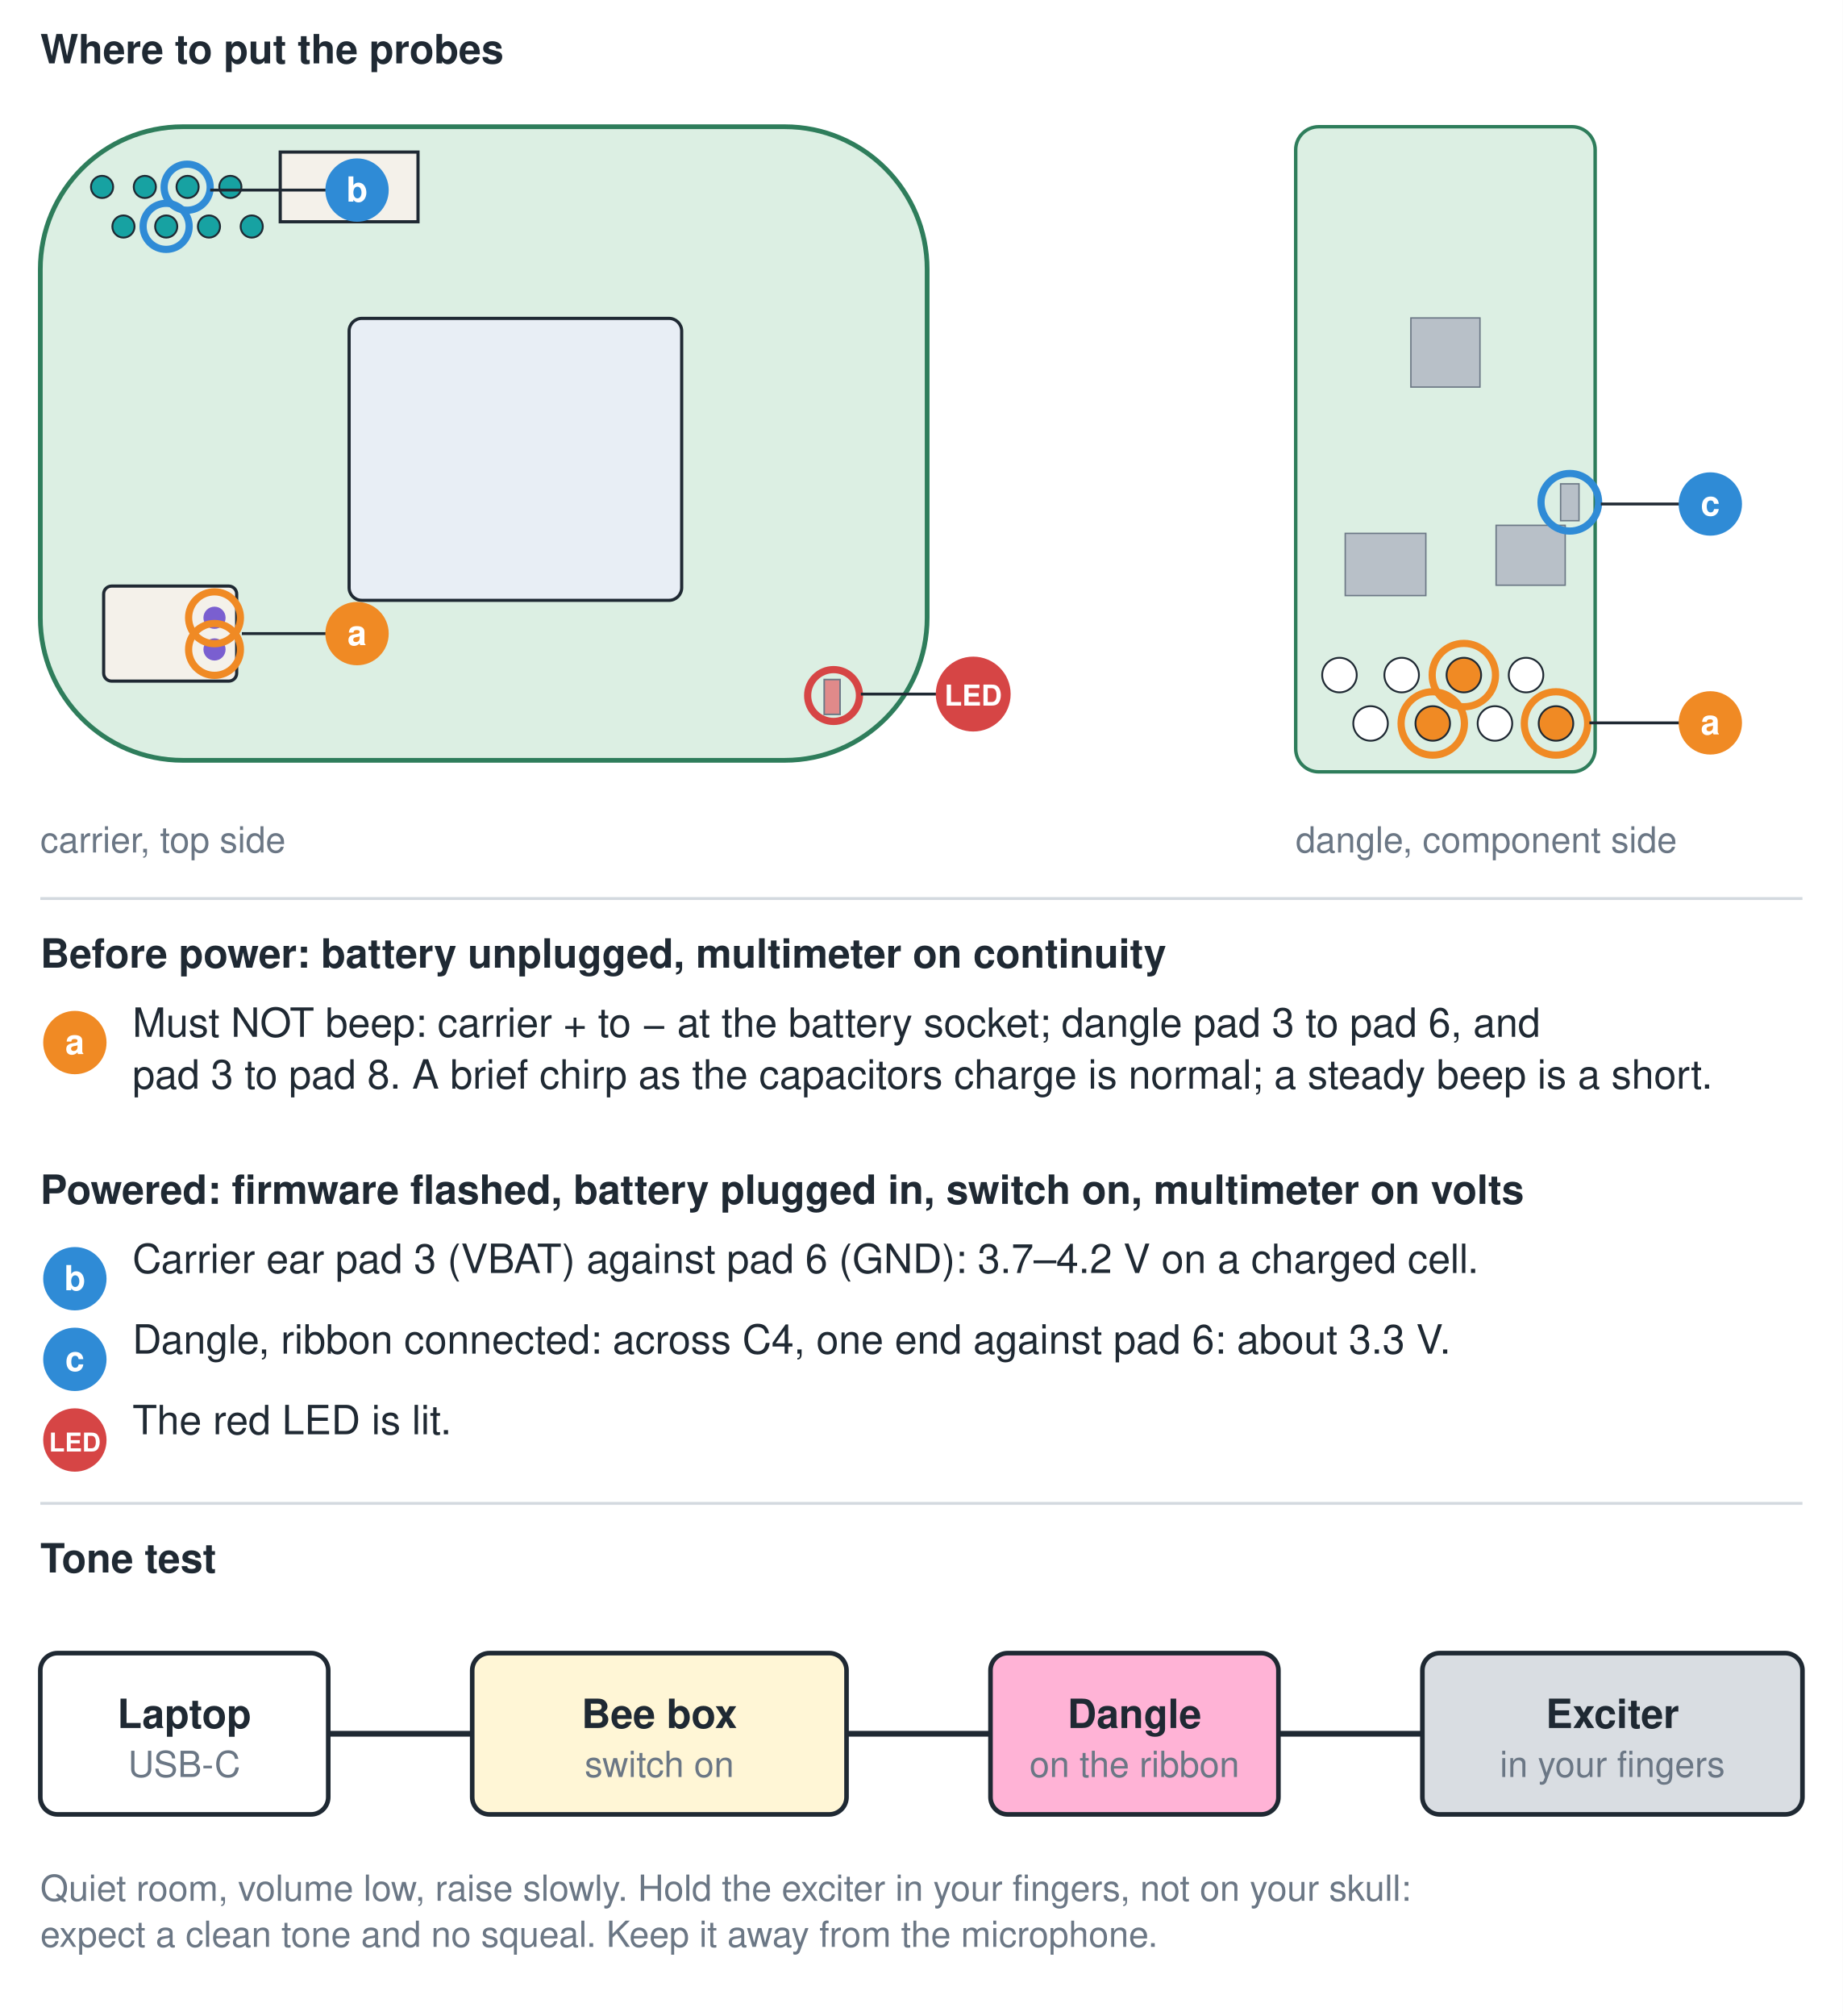
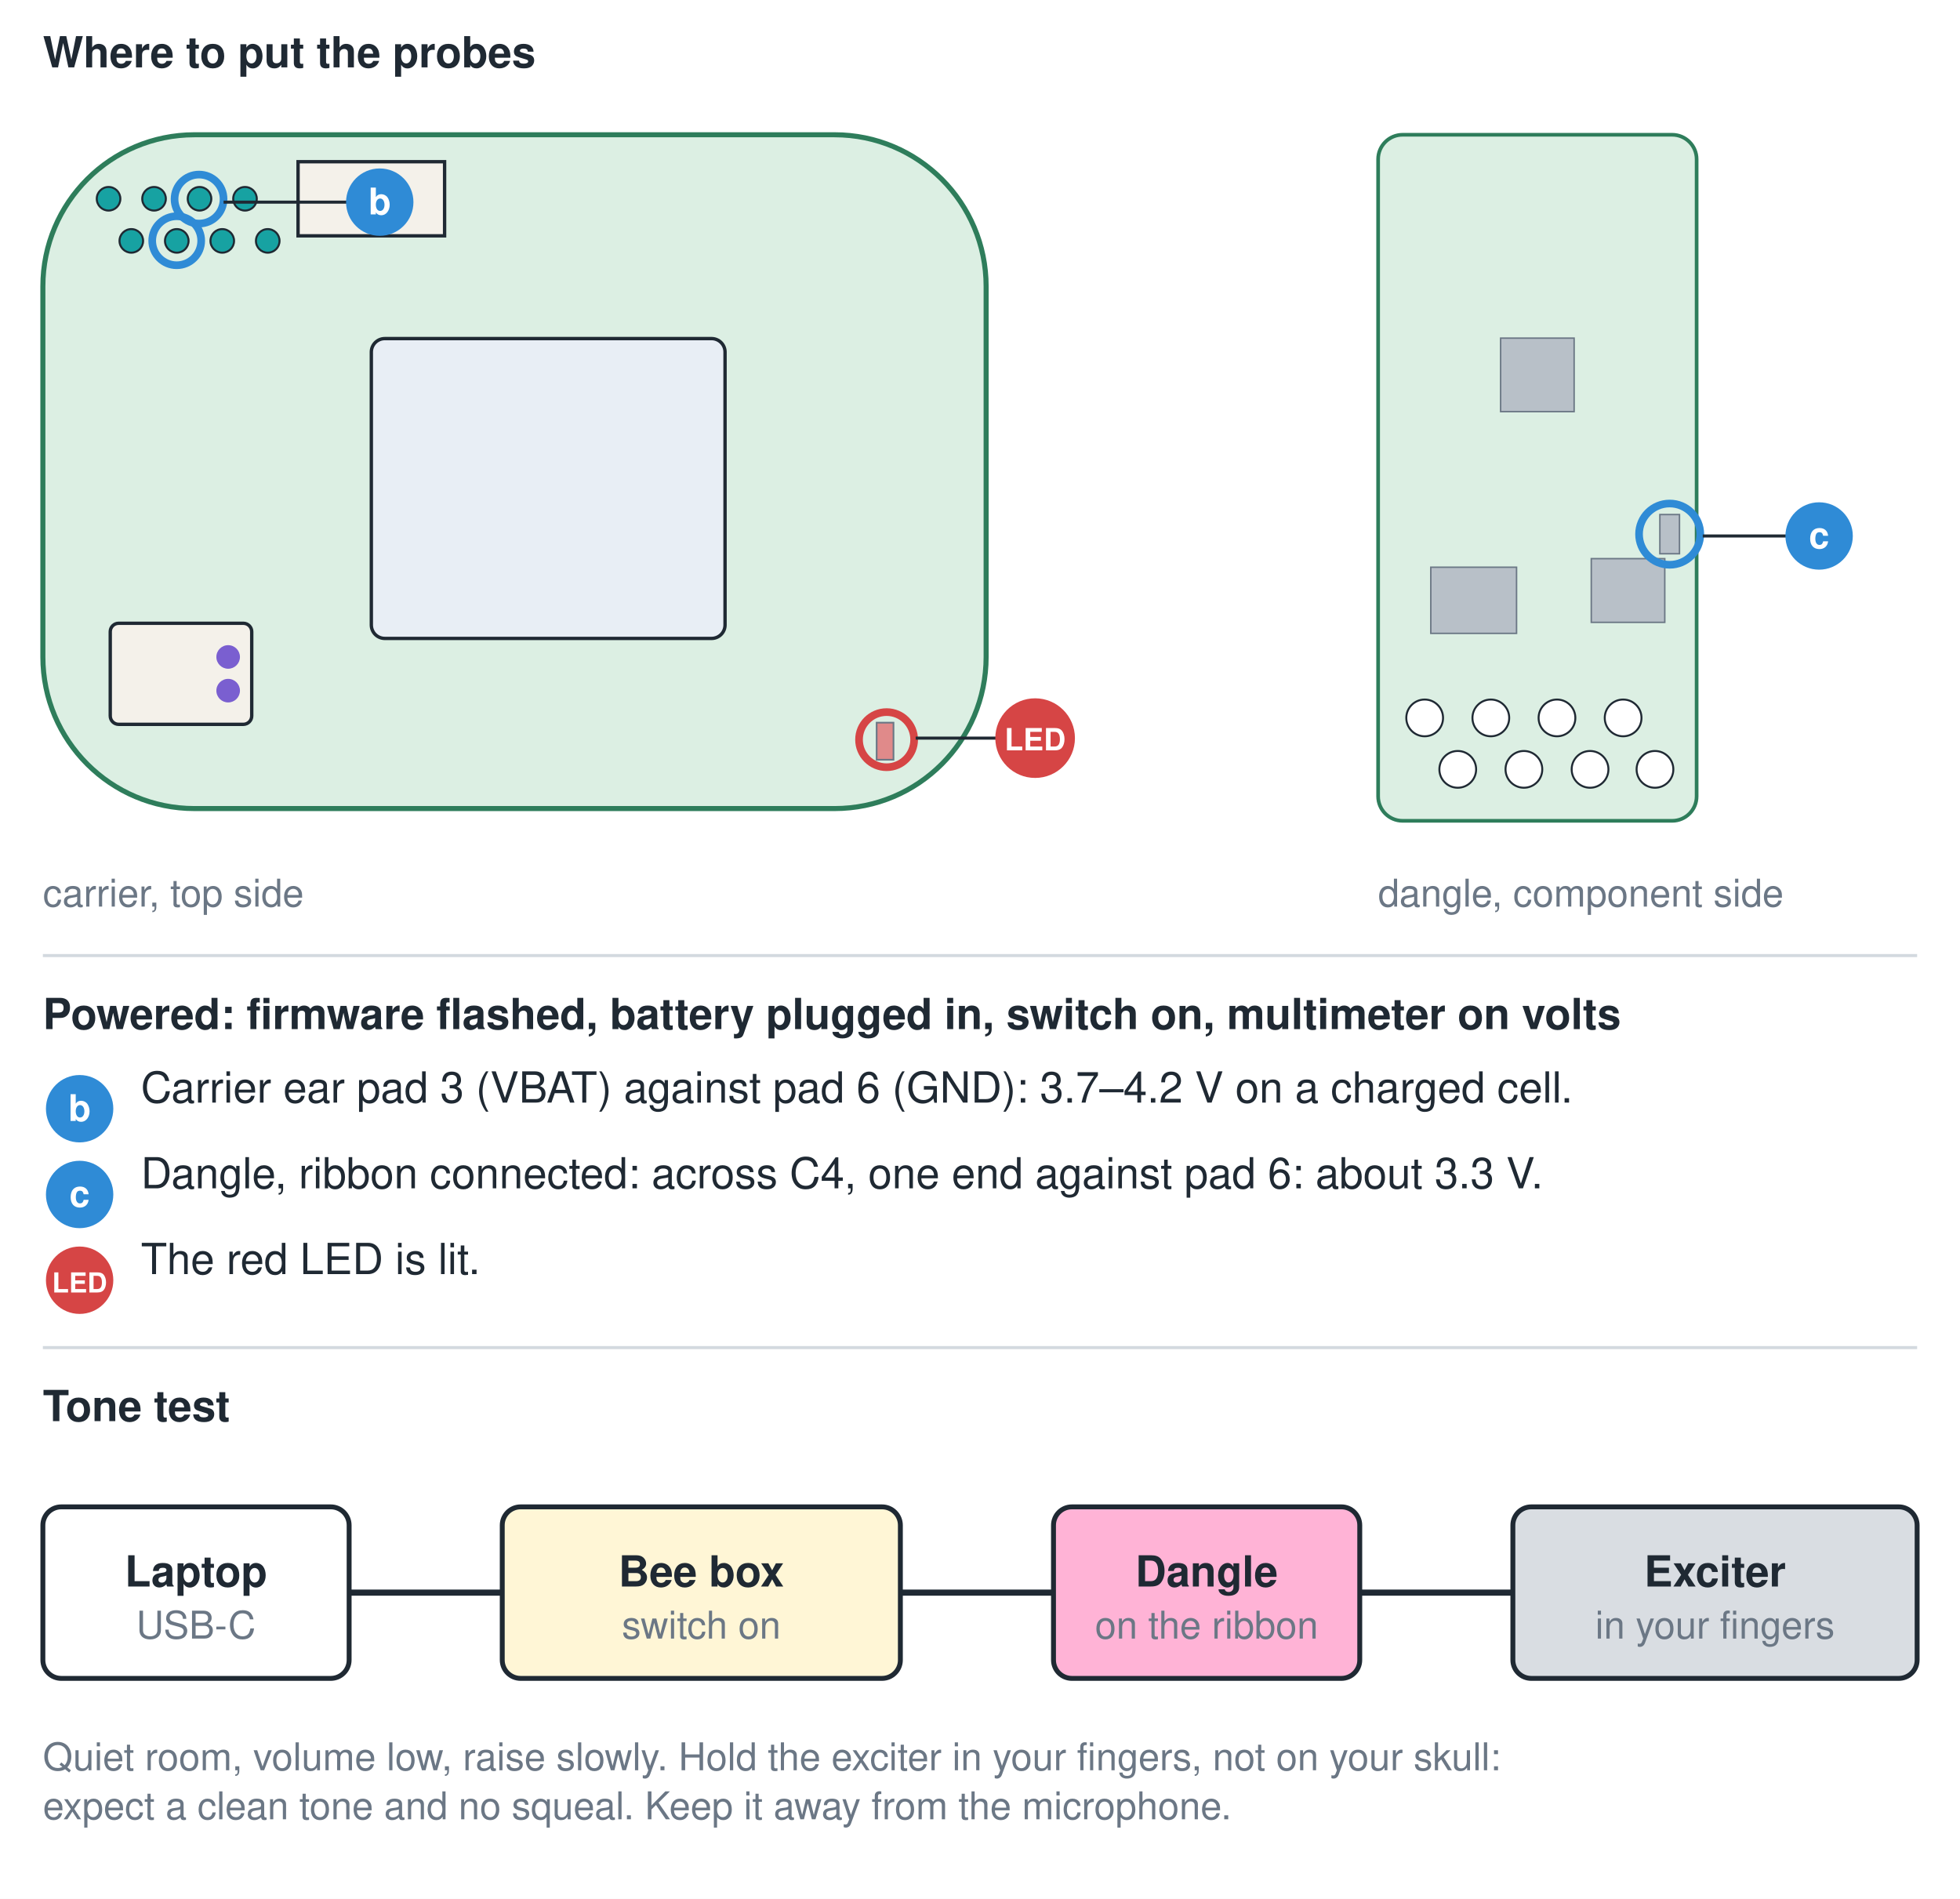
- <svg xmlns="http://www.w3.org/2000/svg" viewBox="0 0 640 700" width="640" height="700" font-family="Helvetica Neue, Helvetica, Arial, sans-serif">
+ <svg xmlns="http://www.w3.org/2000/svg" viewBox="0 0 640 620" width="640" height="620" font-family="Helvetica Neue, Helvetica, Arial, sans-serif">
  <style>
 .t{font-size:14px;fill:#1f2933} .tb{font-size:14px;fill:#1f2933;font-weight:700} .m{font-size:12.5px;fill:#6b7785}
 .nb{font-size:12px;fill:#fff;font-weight:700;text-anchor:middle} .lead{stroke:#1f2933;stroke-width:1;fill:none}
</style>
-   <rect width="640" height="700" fill="#fff" />
+   <rect width="640" height="620" fill="#fff" />
  <text x="14" y="22" class="tb">Where to put the probes</text>
  <g transform="translate(14,44) scale(5.5)">
    <rect x="0" y="0" width="56" height="40" rx="9" fill="#dcefe3" stroke="#2e7d5b" stroke-width=".3" />
    <rect x="19.5" y="12.1" width="21" height="17.8" rx=".8" fill="#e8eef5" stroke="#1f2933" stroke-width=".2" />
    <rect x="15.15" y="1.6" width="8.7" height="4.4" fill="#f4f1ea" stroke="#1f2933" stroke-width=".2" />
    <rect x="4" y="29" width="8.4" height="6" rx=".5" fill="#f4f1ea" stroke="#1f2933" stroke-width=".2" />
    <g fill="#17a2a2" stroke="#1f2933" stroke-width=".12">
      <circle cx="9.3" cy="3.8" r=".7" />
      <circle cx="7.95" cy="6.3" r=".7" />
      <circle cx="3.9" cy="3.8" r=".7" />
      <circle cx="6.6" cy="3.8" r=".7" />
      <circle cx="12" cy="3.8" r=".7" />
      <circle cx="5.25" cy="6.3" r=".7" />
      <circle cx="10.65" cy="6.3" r=".7" />
      <circle cx="13.35" cy="6.3" r=".7" />
    </g>
    <circle cx="11" cy="31" r=".7" fill="#7a5fd0" />
    <circle cx="11" cy="33" r=".7" fill="#7a5fd0" />
    <rect x="49.5" y="34.9" width="1" height="2.2" fill="#e08a8a" stroke="#6b7785" stroke-width=".1" />
  </g>
  <g fill="none" stroke-width="2.5">
-     <circle cx="74.5" cy="214.5" r="9" stroke="#f08a24" />
-     <circle cx="74.5" cy="225.5" r="9" stroke="#f08a24" />
    <circle cx="65" cy="65" r="8" stroke="#2f8bd6" />
    <circle cx="57.7" cy="78.6" r="8" stroke="#2f8bd6" />
    <circle cx="289.5" cy="241.5" r="9" stroke="#d64545" />
  </g>
  <text class="nb" x="0" y="0" opacity="0">.</text>
  <g class="lead">
-     <path d="M84 220 L118 220" />
    <path d="M73 66 L118 66" />
    <path d="M299 241 L330 241" />
  </g>
  <g>
-     <circle cx="124" cy="220" r="11" fill="#f08a24" />
-     <text class="nb" x="124" y="224">a</text>
    <circle cx="124" cy="66" r="11" fill="#2f8bd6" />
    <text class="nb" x="124" y="70">b</text>
    <circle cx="338" cy="241" r="13" fill="#d64545" />
    <text class="nb" x="338" y="245" style="font-size:10px">LED</text>
  </g>
  <g transform="translate(450,44) scale(8)">
    <rect x="0" y="0" width="13" height="28" rx="1" fill="#dcefe3" stroke="#2e7d5b" stroke-width=".15" />
    <g fill="#b8c0c8" stroke="#6b7785" stroke-width=".06">
      <rect x="5" y="8.3" width="3" height="3" />
      <rect x="8.7" y="17.3" width="3" height="2.6" />
      <rect x="2.15" y="17.65" width="3.5" height="2.7" />
      <rect x="11.5" y="15.5" width=".8" height="1.6" />
    </g>
-     <g fill="#f08a24" stroke="#1f2933" stroke-width=".08">
+     <g fill="#fff" stroke="#1f2933" stroke-width=".08">
      <circle cx="7.3" cy="23.8" r=".75" />
      <circle cx="5.95" cy="25.9" r=".75" />
      <circle cx="11.3" cy="25.9" r=".75" />
    </g>
    <g fill="#fff" stroke="#1f2933" stroke-width=".08">
      <circle cx="1.9" cy="23.8" r=".75" />
      <circle cx="4.6" cy="23.8" r=".75" />
      <circle cx="10" cy="23.8" r=".75" />
      <circle cx="3.25" cy="25.9" r=".75" />
      <circle cx="8.65" cy="25.9" r=".75" />
    </g>
  </g>
  <g fill="none" stroke-width="2.5">
-     <circle cx="508.4" cy="234.4" r="11" stroke="#f08a24" />
-     <circle cx="497.6" cy="251.2" r="11" stroke="#f08a24" />
-     <circle cx="540.4" cy="251.2" r="11" stroke="#f08a24" />
    <circle cx="545.2" cy="174.4" r="10" stroke="#2f8bd6" />
  </g>
  <g class="lead">
    <path d="M556 175 L586 175" />
-     <path d="M552 251 L586 251" />
  </g>
  <g>
    <circle cx="594" cy="175" r="11" fill="#2f8bd6" />
    <text class="nb" x="594" y="179">c</text>
-     <circle cx="594" cy="251" r="11" fill="#f08a24" />
-     <text class="nb" x="594" y="255">a</text>
  </g>
  <text class="m" x="14" y="296">carrier, top side</text>
  <text class="m" x="450" y="296">dangle, component side</text>
  <line x1="14" y1="312" x2="626" y2="312" stroke="#d3d9df" />
-   <text x="14" y="336" class="tb">Before power: battery unplugged, multimeter on continuity</text>
-   <g>
-     <circle cx="26" cy="362" r="11" fill="#f08a24" />
-     <text class="nb" x="26" y="366">a</text>
+   <g transform="translate(0,-82)">
+     <text x="14" y="418" class="tb">Powered: firmware flashed, battery plugged in, switch on, multimeter on volts</text>
+     <g>
+       <circle cx="26" cy="444" r="11" fill="#2f8bd6" />
+       <text class="nb" x="26" y="448">b</text>
+     </g>
+     <text class="t" x="46" y="442">Carrier ear pad 3 (VBAT) against pad 6 (GND): 3.7–4.2 V on a charged cell.</text>
+     <g>
+       <circle cx="26" cy="472" r="11" fill="#2f8bd6" />
+       <text class="nb" x="26" y="476">c</text>
+     </g>
+     <text class="t" x="46" y="470">Dangle, ribbon connected: across C4, one end against pad 6: about 3.3 V.</text>
+     <g>
+       <circle cx="26" cy="500" r="11" fill="#d64545" />
+       <text class="nb" x="26" y="504" style="font-size:9px">LED</text>
+     </g>
+     <text class="t" x="46" y="498">The red LED is lit.</text>
+     <line x1="14" y1="522" x2="626" y2="522" stroke="#d3d9df" />
+     <text x="14" y="546" class="tb">Tone test</text>
+     <g stroke="#1f2933" stroke-width="1.6" fill="#fff">
+       <rect x="14" y="574" width="100" height="56" rx="6" />
+       <rect x="164" y="574" width="130" height="56" rx="6" fill="#fff6d6" />
+       <rect x="344" y="574" width="100" height="56" rx="6" fill="#ffb3d6" />
+       <rect x="494" y="574" width="132" height="56" rx="6" fill="#d9dde2" />
+     </g>
+     <g text-anchor="middle">
+       <text class="tb" x="64" y="600">Laptop</text>
+       <text class="m" x="64" y="617">USB-C</text>
+       <text class="tb" x="229" y="600">Bee box</text>
+       <text class="m" x="229" y="617">switch on</text>
+       <text class="tb" x="394" y="600">Dangle</text>
+       <text class="m" x="394" y="617">on the ribbon</text>
+       <text class="tb" x="560" y="600">Exciter</text>
+       <text class="m" x="560" y="617">in your fingers</text>
+     </g>
+     <g stroke="#1f2933" stroke-width="2">
+       <path d="M114 602 H164" />
+       <path d="M294 602 H344" />
+       <path d="M444 602 H494" />
+     </g>
+     <text class="m" x="14" y="660">Quiet room, volume low, raise slowly. Hold the exciter in your fingers, not on your skull:</text>
+     <text class="m" x="14" y="676">expect a clean tone and no squeal. Keep it away from the microphone.</text>
  </g>
-   <text class="t" x="46" y="360">Must NOT beep: carrier + to − at the battery socket; dangle pad 3 to pad 6, and</text>
-   <text class="t" x="46" y="378">pad 3 to pad 8. A brief chirp as the capacitors charge is normal; a steady beep is a short.</text>
-   <text x="14" y="418" class="tb">Powered: firmware flashed, battery plugged in, switch on, multimeter on volts</text>
-   <g>
-     <circle cx="26" cy="444" r="11" fill="#2f8bd6" />
-     <text class="nb" x="26" y="448">b</text>
-   </g>
-   <text class="t" x="46" y="442">Carrier ear pad 3 (VBAT) against pad 6 (GND): 3.7–4.2 V on a charged cell.</text>
-   <g>
-     <circle cx="26" cy="472" r="11" fill="#2f8bd6" />
-     <text class="nb" x="26" y="476">c</text>
-   </g>
-   <text class="t" x="46" y="470">Dangle, ribbon connected: across C4, one end against pad 6: about 3.3 V.</text>
-   <g>
-     <circle cx="26" cy="500" r="11" fill="#d64545" />
-     <text class="nb" x="26" y="504" style="font-size:9px">LED</text>
-   </g>
-   <text class="t" x="46" y="498">The red LED is lit.</text>
-   <line x1="14" y1="522" x2="626" y2="522" stroke="#d3d9df" />
-   <text x="14" y="546" class="tb">Tone test</text>
-   <g stroke="#1f2933" stroke-width="1.6" fill="#fff">
-     <rect x="14" y="574" width="100" height="56" rx="6" />
-     <rect x="164" y="574" width="130" height="56" rx="6" fill="#fff6d6" />
-     <rect x="344" y="574" width="100" height="56" rx="6" fill="#ffb3d6" />
-     <rect x="494" y="574" width="132" height="56" rx="6" fill="#d9dde2" />
-   </g>
-   <g text-anchor="middle">
-     <text class="tb" x="64" y="600">Laptop</text>
-     <text class="m" x="64" y="617">USB-C</text>
-     <text class="tb" x="229" y="600">Bee box</text>
-     <text class="m" x="229" y="617">switch on</text>
-     <text class="tb" x="394" y="600">Dangle</text>
-     <text class="m" x="394" y="617">on the ribbon</text>
-     <text class="tb" x="560" y="600">Exciter</text>
-     <text class="m" x="560" y="617">in your fingers</text>
-   </g>
-   <g stroke="#1f2933" stroke-width="2">
-     <path d="M114 602 H164" />
-     <path d="M294 602 H344" />
-     <path d="M444 602 H494" />
-   </g>
-   <text class="m" x="14" y="660">Quiet room, volume low, raise slowly. Hold the exciter in your fingers, not on your skull:</text>
-   <text class="m" x="14" y="676">expect a clean tone and no squeal. Keep it away from the microphone.</text>
</svg>
